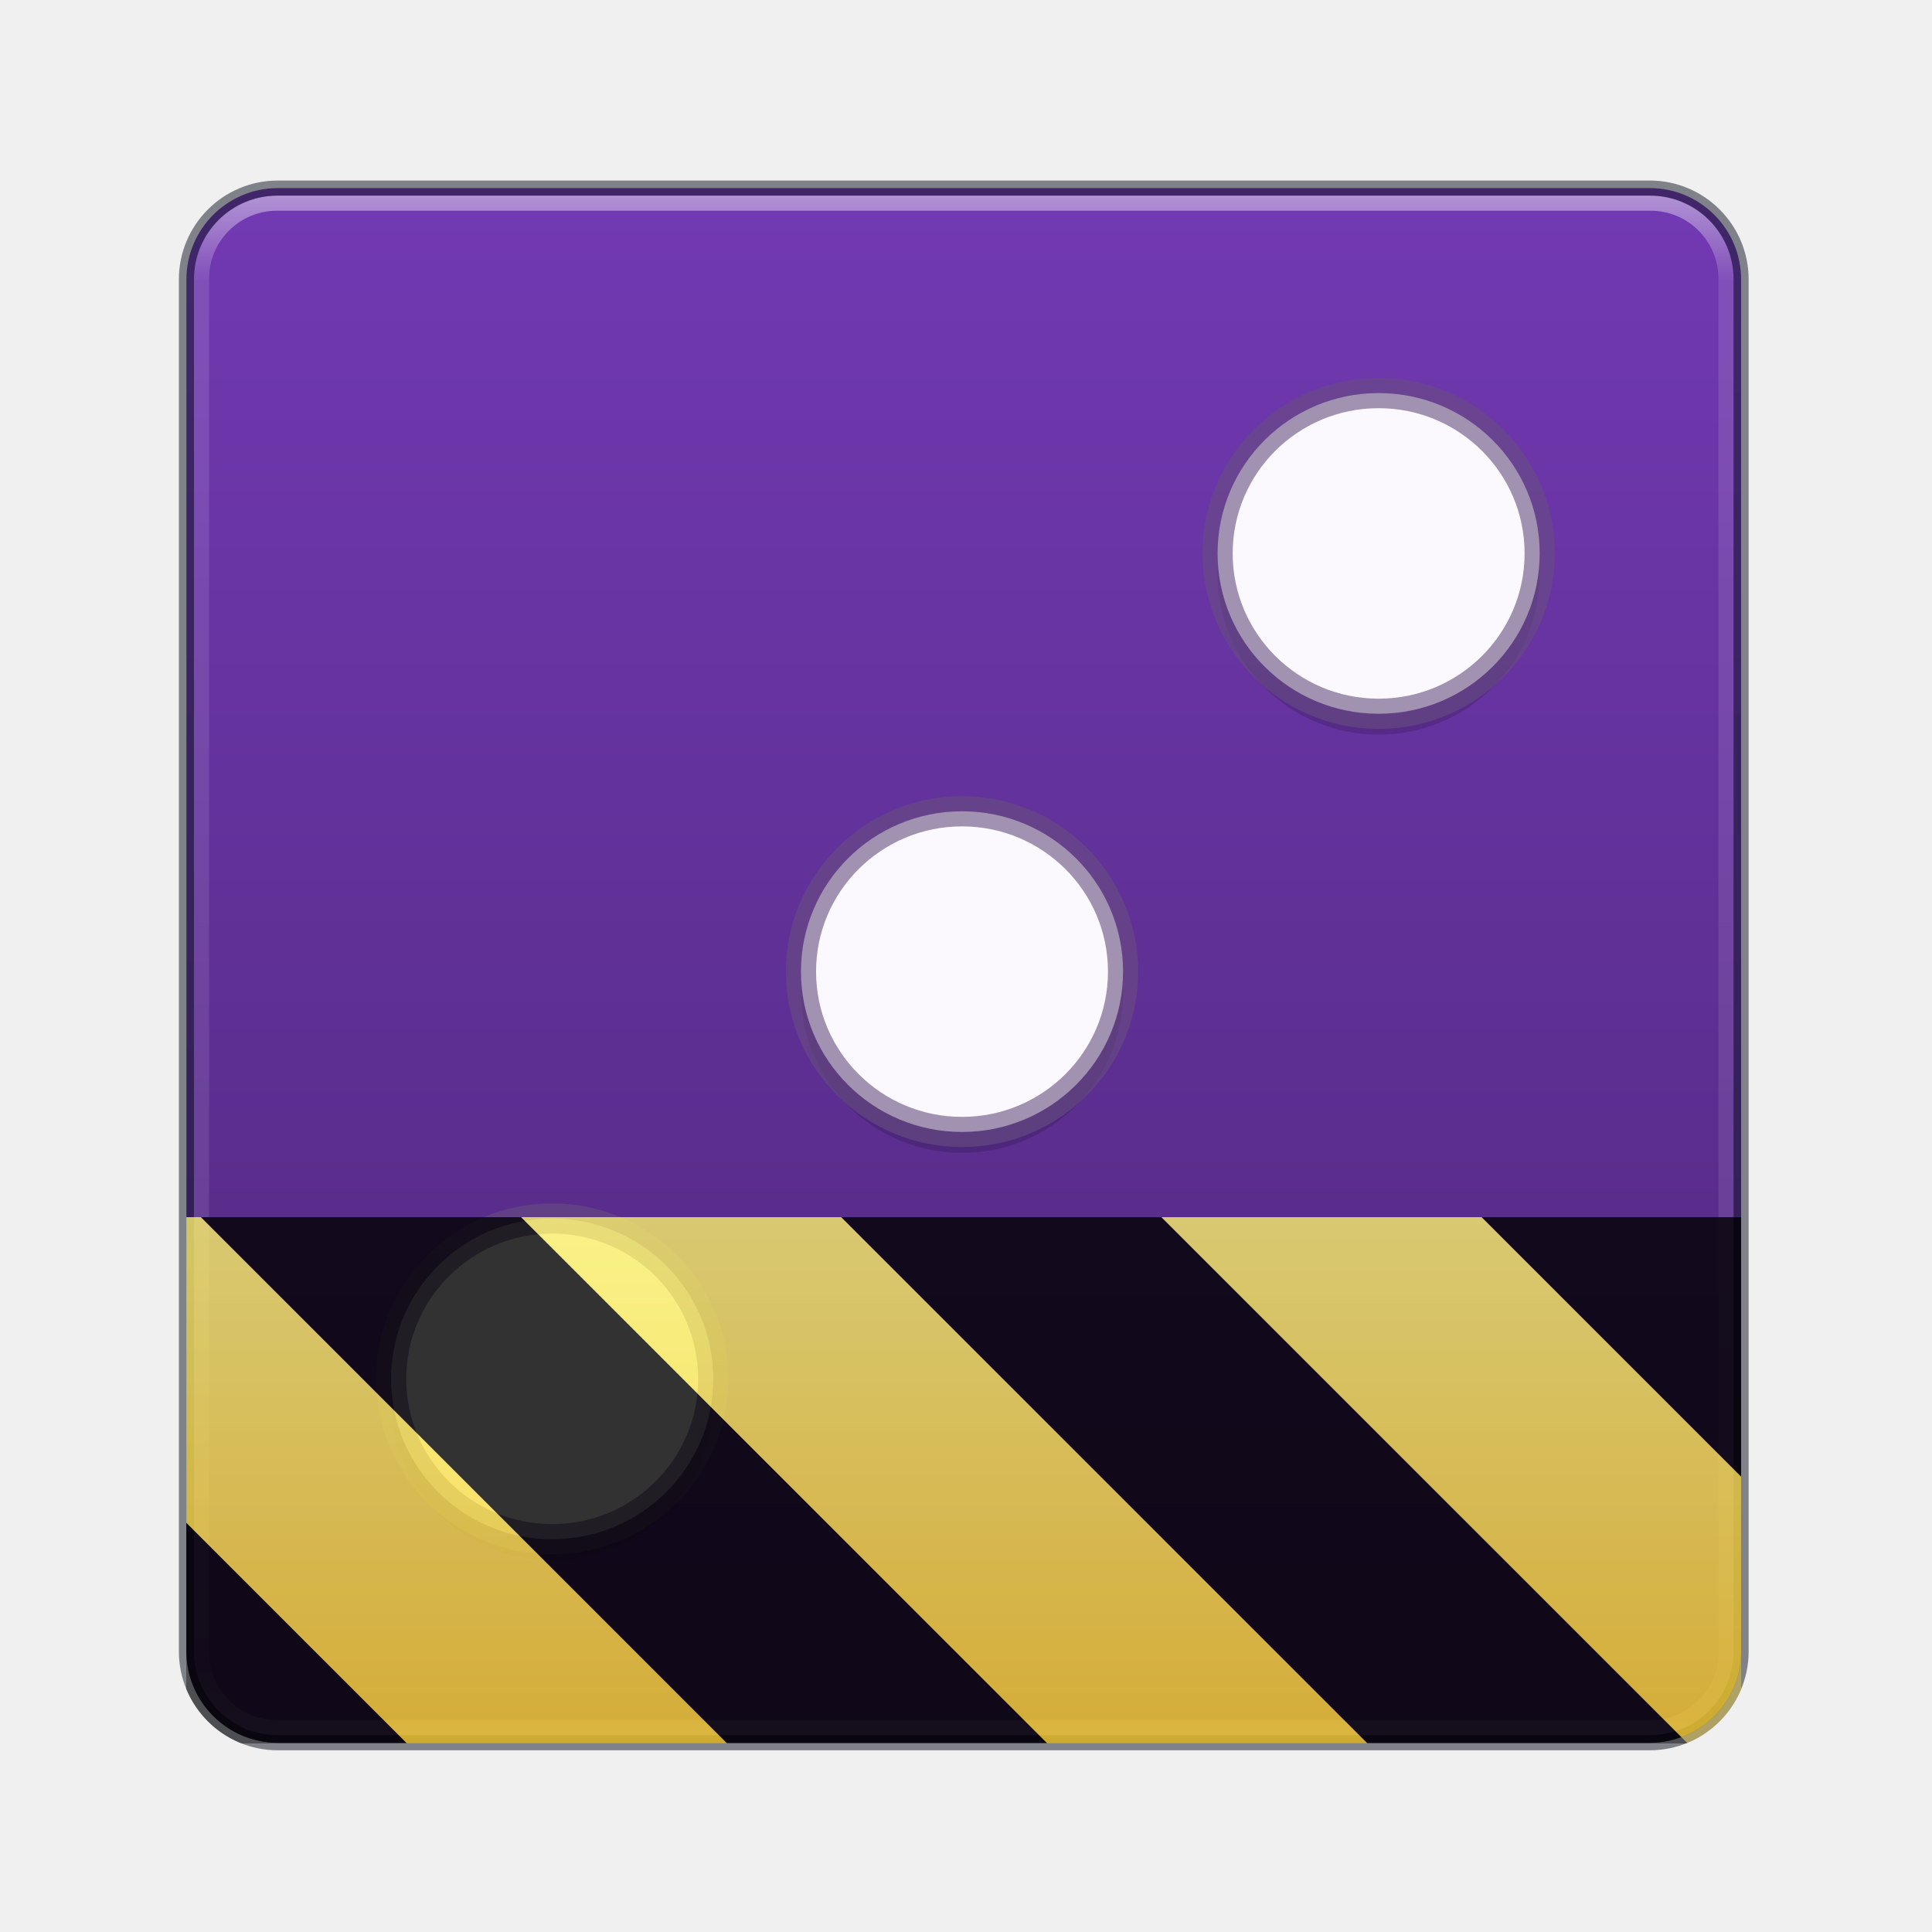
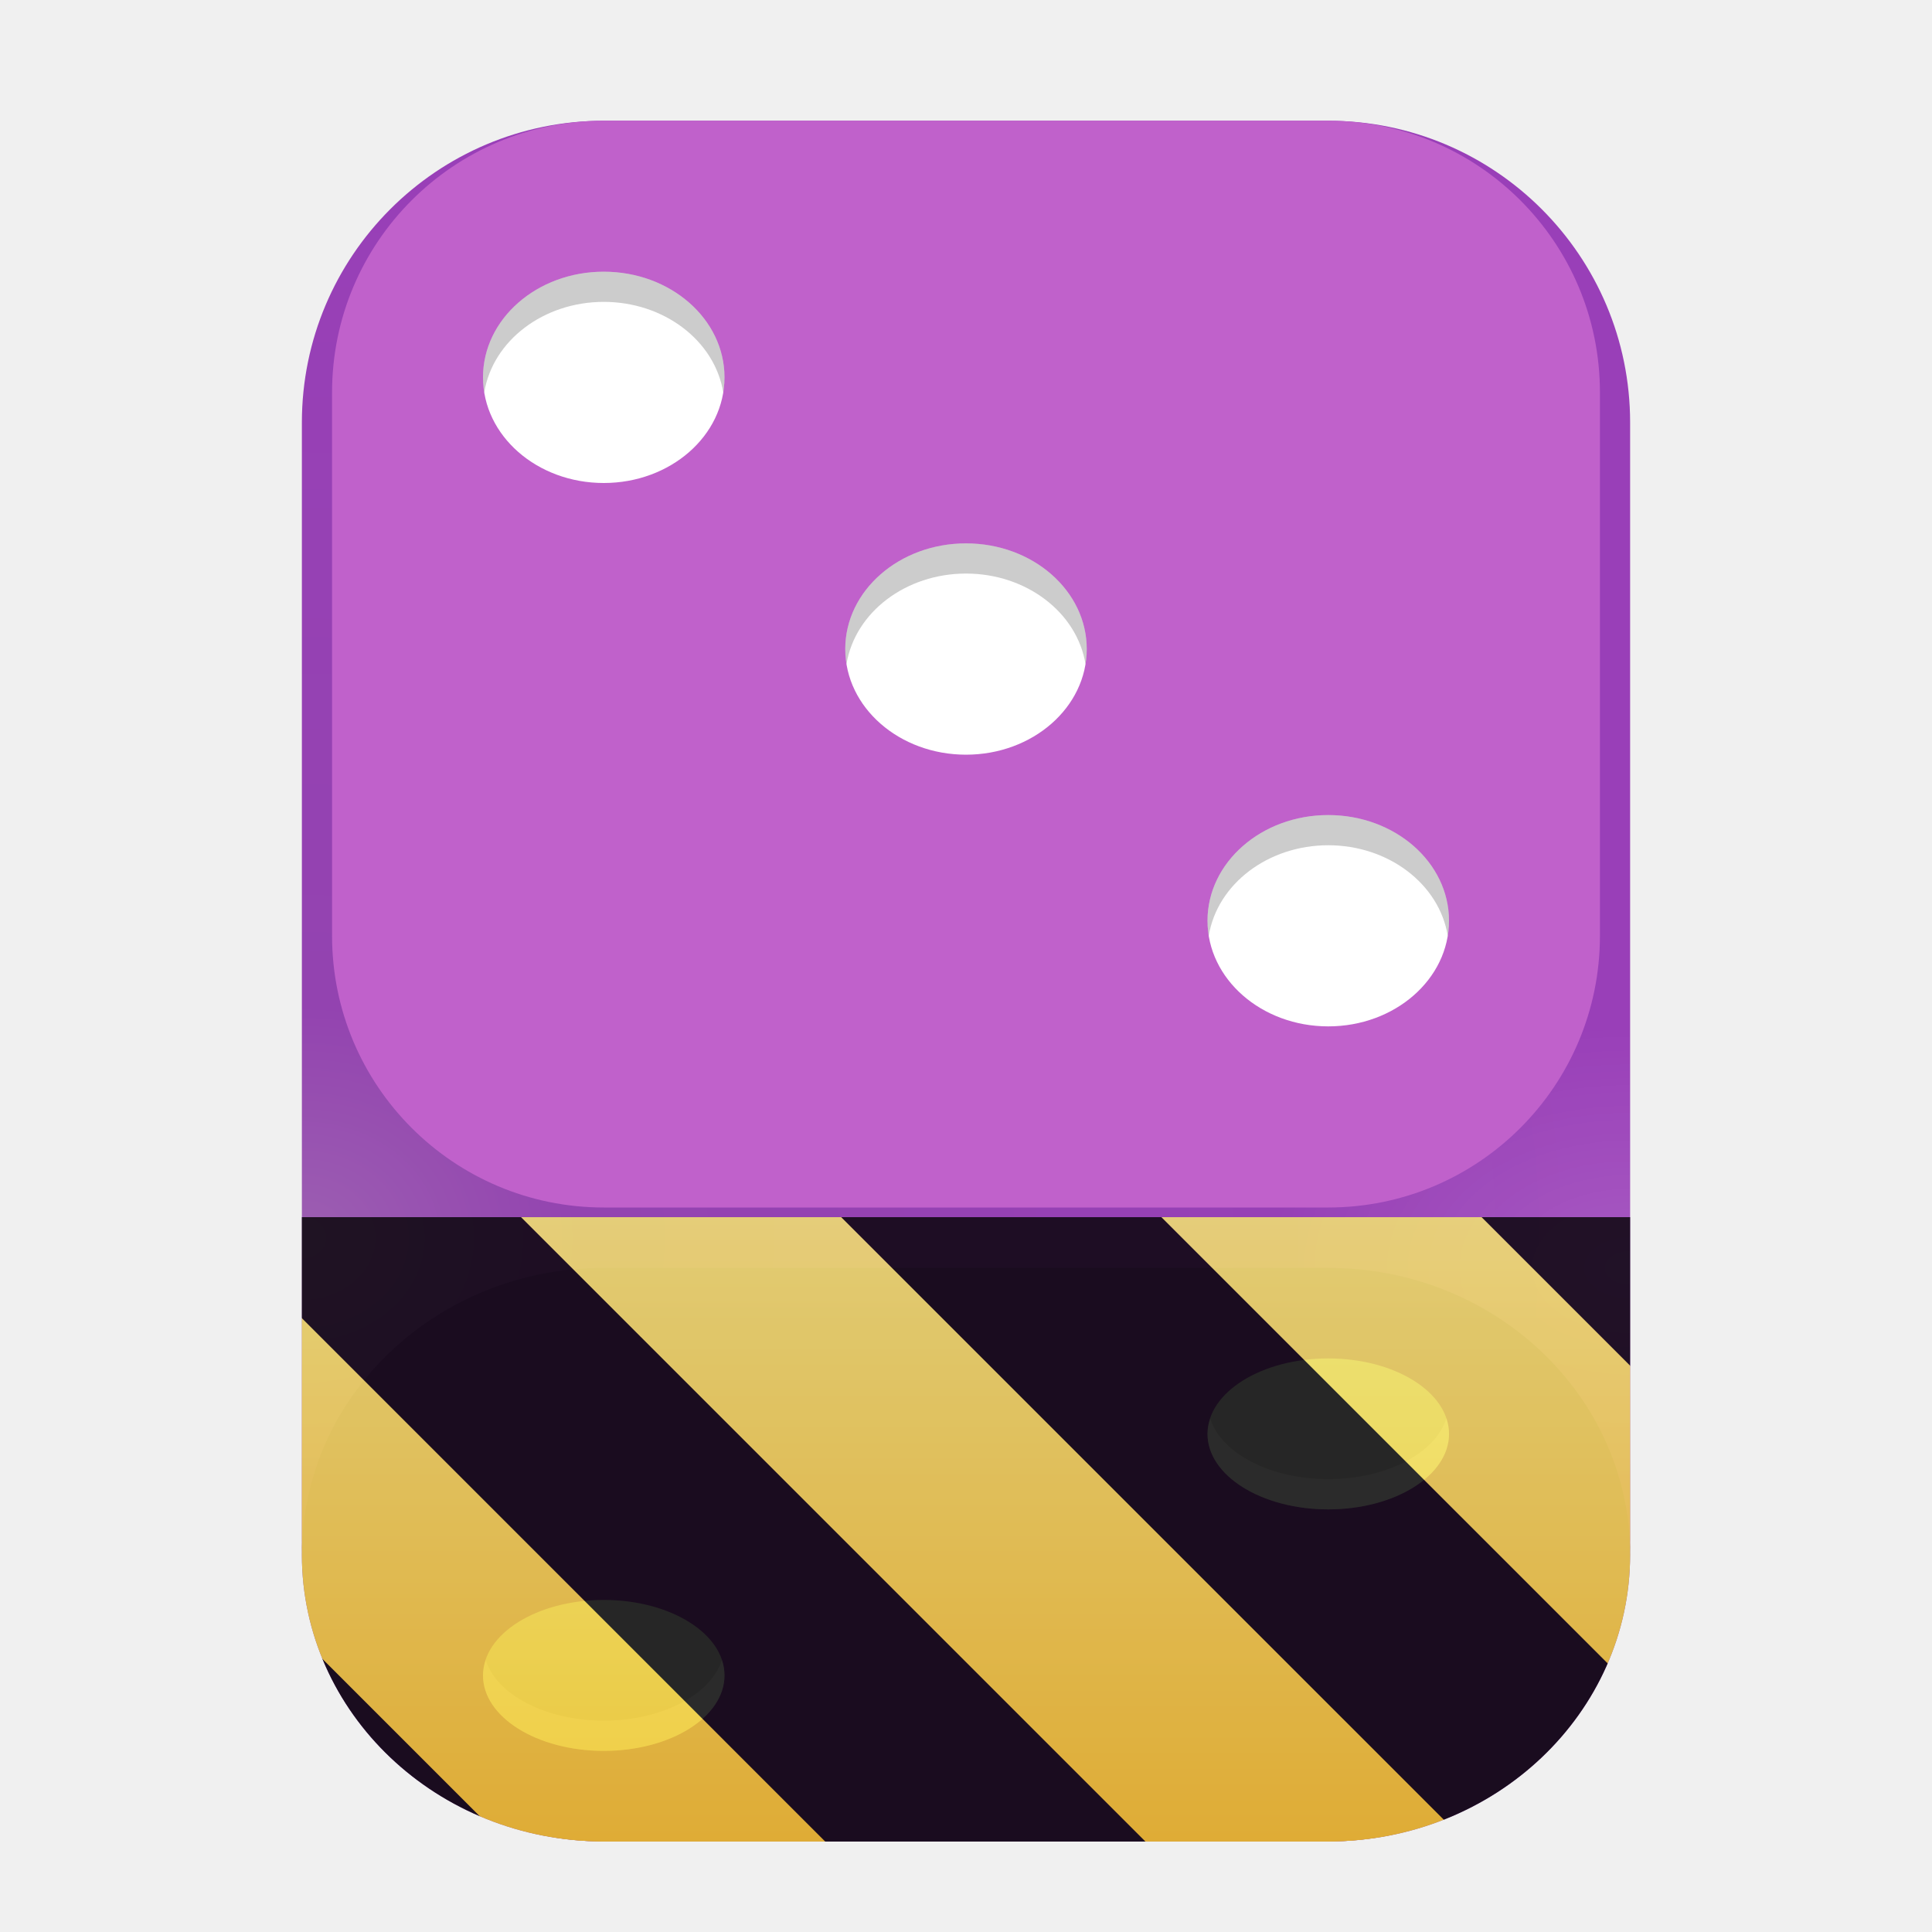
- <svg xmlns="http://www.w3.org/2000/svg" xmlns:xlink="http://www.w3.org/1999/xlink" height="128px" viewBox="0 0 128 128" width="128px">
-   <defs>
-     <linearGradient id="a" gradientUnits="userSpaceOnUse" x1="66.848" x2="66.848" y1="12.815" y2="114.767">
-       <stop offset="0" stop-color="#7239b3" />
-       <stop offset="1" stop-color="#4d2779" />
-     </linearGradient>
-     <filter id="b" height="100%" width="100%" x="0%" y="0%">
-       <feColorMatrix in="SourceGraphic" type="matrix" values="0 0 0 0 1 0 0 0 0 1 0 0 0 0 1 0 0 0 1 0" />
-     </filter>
-     <mask id="c">
-       <g filter="url(#b)">
-         <rect fill-opacity="0.5" height="128" width="128" />
+ <svg xmlns="http://www.w3.org/2000/svg" height="128px" viewBox="0 0 128 128" width="128px">
+   <radialGradient id="a" cx="21.381" cy="250.123" gradientTransform="matrix(1.994406 0.00000019 0.00000002 1.681818 -22.64237 -338.6611)" gradientUnits="userSpaceOnUse" r="44">
+     <stop offset="0" stop-color="#9c5fb1" />
+     <stop offset="0.208" stop-color="#9343b0" />
+     <stop offset="1" stop-color="#993fb8" />
+   </radialGradient>
+   <radialGradient id="b" cx="108" cy="251.842" gradientTransform="matrix(-1.333333 -0.00000014 0.00000018 -0.888889 252 307.8597)" gradientUnits="userSpaceOnUse" r="18">
+     <stop offset="0" stop-color="#ffffff" stop-opacity="0.137" />
+     <stop offset="1" stop-color="#ffffff" stop-opacity="0" />
+   </radialGradient>
+   <clipPath id="c">
+     <rect height="128" width="128" />
+   </clipPath>
+   <clipPath id="d">
+     <rect height="128" width="128" />
+   </clipPath>
+   <filter id="e" height="100%" width="100%" x="0%" y="0%">
+     <feColorMatrix in="SourceGraphic" type="matrix" values="0 0 0 0 1 0 0 0 0 1 0 0 0 0 1 0 0 0 1 0" />
+   </filter>
+   <mask id="f">
+     <g clip-path="url(#d)" filter="url(#e)">
+       <g clip-path="url(#c)">
+         <path d="m 40 8 h 48 c 11.047 0 20 8.953 20 20 v 74 c 0 11.047 -8.953 20 -20 20 h -48 c -11.047 0 -20 -8.953 -20 -20 v -74 c 0 -11.047 8.953 -20 20 -20 z m 0 0" fill="url(#a)" />
+         <path d="m 72 62 h 36 v 38 h -36 z m 0 0" fill="url(#b)" />
+         <path d="m 40 8 h 48 c 9.941 0 18 8.059 18 18 v 36 c 0 9.941 -8.059 18 -18 18 h -48 c -9.941 0 -18 -8.059 -18 -18 v -36 c 0 -9.941 8.059 -18 18 -18 z m 0 0" fill="#c061cb" />
+         <path d="m 40 84 h 48 c 11.047 0 20 8.508 20 19 s -8.953 19 -20 19 h -48 c -11.047 0 -20 -8.508 -20 -19 s 8.953 -19 20 -19 z m 0 0" fill="#813d9c" />
+         <path d="m 72 43 c 0 3.867 -3.582 7 -8 7 s -8 -3.133 -8 -7 s 3.582 -7 8 -7 s 8 3.133 8 7 z m 0 0" fill="#ffffff" />
+         <path d="m 48 25 c 0 3.867 -3.582 7 -8 7 s -8 -3.133 -8 -7 s 3.582 -7 8 -7 s 8 3.133 8 7 z m 0 0" fill="#ffffff" />
+         <path d="m 96 61 c 0 3.867 -3.582 7 -8 7 s -8 -3.133 -8 -7 s 3.582 -7 8 -7 s 8 3.133 8 7 z m 0 0" fill="#ffffff" />
+         <path d="m 96 95 c 0 2.762 -3.582 5 -8 5 s -8 -2.238 -8 -5 s 3.582 -5 8 -5 s 8 2.238 8 5 z m 0 0" fill="#c0bfbc" />
+         <path d="m 48 111 c 0 2.762 -3.582 5 -8 5 s -8 -2.238 -8 -5 s 3.582 -5 8 -5 s 8 2.238 8 5 z m 0 0" fill="#c0bfbc" />
+         <path d="m 40 18 c -4.418 0 -8 3.133 -8 7 c 0 0.336 0.027 0.668 0.082 1 c 0.566 -3.445 3.941 -6 7.918 -6 s 7.352 2.555 7.918 6 c 0.055 -0.332 0.082 -0.664 0.082 -1 c 0 -3.867 -3.582 -7 -8 -7 z m 0 0" fill-opacity="0.2" />
+         <path d="m 64 36 c -4.418 0 -8 3.133 -8 7 c 0 0.336 0.027 0.668 0.082 1 c 0.566 -3.445 3.941 -6 7.918 -6 s 7.352 2.555 7.918 6 c 0.055 -0.332 0.082 -0.664 0.082 -1 c 0 -3.867 -3.582 -7 -8 -7 z m 0 0" fill-opacity="0.2" />
+         <path d="m 88 54 c -4.418 0 -8 3.133 -8 7 c 0 0.336 0.027 0.668 0.082 1 c 0.566 -3.445 3.941 -6 7.918 -6 s 7.352 2.555 7.918 6 c 0.055 -0.332 0.082 -0.664 0.082 -1 c 0 -3.867 -3.582 -7 -8 -7 z m 0 0" fill-opacity="0.2" />
+         <path d="m 95.828 93.977 c -0.742 2.336 -4.02 4.02 -7.828 4.023 c -3.793 -0.004 -7.062 -1.676 -7.82 -4 c -0.113 0.328 -0.172 0.664 -0.18 1 c 0 2.762 3.582 5 8 5 s 8 -2.238 8 -5 c 0 -0.344 -0.059 -0.688 -0.172 -1.023 z m 0 0" fill="#ffffff" fill-opacity="0.404" />
+         <path d="m 47.828 109.977 c -0.742 2.336 -4.02 4.02 -7.828 4.023 c -3.793 -0.004 -7.062 -1.676 -7.82 -4 c -0.113 0.328 -0.172 0.664 -0.18 1 c 0 2.762 3.582 5 8 5 s 8 -2.238 8 -5 c 0 -0.344 -0.059 -0.688 -0.172 -1.023 z m 0 0" fill="#ffffff" fill-opacity="0.404" />
      </g>
-     </mask>
-     <mask id="d">
-       <g filter="url(#b)">
-         <rect fill-opacity="0.5" height="128" width="128" />
-       </g>
-     </mask>
-     <mask id="e">
-       <g filter="url(#b)">
-         <rect fill-opacity="0.149" height="128" width="128" />
-       </g>
-     </mask>
-     <mask id="f">
-       <g filter="url(#b)">
-         <rect fill-opacity="0.149" height="128" width="128" />
-       </g>
-     </mask>
-     <mask id="g">
-       <g filter="url(#b)">
-         <rect fill-opacity="0.149" height="128" width="128" />
-       </g>
-     </mask>
-     <mask id="h">
-       <g filter="url(#b)">
-         <rect fill-opacity="0.5" height="128" width="128" />
-       </g>
-     </mask>
-     <linearGradient id="i" gradientUnits="userSpaceOnUse" x1="63.851" x2="63.851" y1="12.094" y2="115.824">
-       <stop offset="0" stop-color="#ffffff" />
-       <stop offset="0.063" stop-color="#ffffff" stop-opacity="0.235" />
-       <stop offset="0.951" stop-color="#ffffff" stop-opacity="0.157" />
-       <stop offset="1" stop-color="#ffffff" stop-opacity="0.392" />
-     </linearGradient>
-     <clipPath id="j">
-       <rect height="128" width="128" />
-     </clipPath>
-     <g id="k" clip-path="url(#j)">
-       <path d="m 18.352 13.461 h 91 c 2.762 0 5 2.238 5 5 v 91 c 0 2.762 -2.238 5 -5 5 h -91 c -2.762 0 -5 -2.238 -5 -5 v -91 c 0 -2.762 2.238 -5 5 -5 z m 0 0" fill="none" stroke="url(#i)" stroke-linecap="round" stroke-linejoin="round" />
    </g>
-     <mask id="l">
-       <g filter="url(#b)">
-         <rect fill-opacity="0.5" height="128" width="128" />
-       </g>
-     </mask>
-     <clipPath id="m">
-       <rect height="128" width="128" />
-     </clipPath>
-     <g id="n" clip-path="url(#m)">
-       <path d="m 18.406 12.461 h 90.891 c 3.344 0 6.055 2.711 6.055 6.055 v 90.891 c 0 3.344 -2.711 6.055 -6.055 6.055 h -90.891 c -3.344 0 -6.055 -2.711 -6.055 -6.055 v -90.891 c 0 -3.344 2.711 -6.055 6.055 -6.055 z m 0 0" fill="none" stroke="#0e141f" stroke-linecap="round" stroke-linejoin="round" />
+   </mask>
+   <mask id="g">
+     <g filter="url(#e)">
+       <rect fill-opacity="0.8" height="128" width="128" />
    </g>
-     <mask id="o">
-       <g filter="url(#b)">
-         <rect fill-opacity="0.149" height="128" width="128" />
-       </g>
-     </mask>
-     <clipPath id="p">
-       <rect height="128" width="128" />
-     </clipPath>
-     <g id="q" clip-path="url(#p)">
-       <path d="m 74.406 65.754 c 0 5.867 -4.777 10.625 -10.668 10.625 c -5.895 0 -10.672 -4.758 -10.672 -10.625 c 0 -5.867 4.777 -10.625 10.672 -10.625 c 5.891 0 10.668 4.758 10.668 10.625 z m 0 0" fill="#030205" />
-     </g>
-     <mask id="r">
-       <g filter="url(#b)">
-         <rect fill-opacity="0.149" height="128" width="128" />
-       </g>
-     </mask>
-     <clipPath id="s">
-       <rect height="128" width="128" />
-     </clipPath>
-     <g id="t" clip-path="url(#s)">
-       <path d="m 102.008 38.047 c 0 5.867 -4.777 10.625 -10.672 10.625 c -5.891 0 -10.668 -4.758 -10.668 -10.625 s 4.777 -10.625 10.668 -10.625 c 5.895 0 10.672 4.758 10.672 10.625 z m 0 0" fill="#030205" />
-     </g>
-     <mask id="u">
-       <g filter="url(#b)">
-         <rect fill-opacity="0.149" height="128" width="128" />
-       </g>
-     </mask>
-     <clipPath id="v">
-       <rect height="128" width="128" />
-     </clipPath>
-     <g id="w" clip-path="url(#v)">
-       <path d="m 47.254 92.734 c 0 5.867 -4.777 10.625 -10.672 10.625 c -5.891 0 -10.668 -4.758 -10.668 -10.625 s 4.777 -10.621 10.668 -10.621 c 5.895 0 10.672 4.754 10.672 10.621 z m 0 0" fill="#030205" />
-     </g>
-     <clipPath id="x">
-       <rect height="128" width="128" />
-     </clipPath>
-     <clipPath id="y">
-       <rect height="128" width="128" />
-     </clipPath>
-     <mask id="z">
-       <g clip-path="url(#y)" filter="url(#b)">
-         <g clip-path="url(#x)">
-           <path d="m 18.406 12.461 h 90.891 c 3.344 0 6.055 2.711 6.055 6.055 v 90.891 c 0 3.344 -2.711 6.055 -6.055 6.055 h -90.891 c -3.344 0 -6.055 -2.711 -6.055 -6.055 v -90.891 c 0 -3.344 2.711 -6.055 6.055 -6.055 z m 0 0" fill="url(#a)" />
-           <use mask="url(#h)" xlink:href="#k" />
-           <use mask="url(#l)" xlink:href="#n" />
-           <use mask="url(#o)" xlink:href="#q" />
-           <use mask="url(#r)" xlink:href="#t" />
-           <use mask="url(#u)" xlink:href="#w" />
-           <path d="m 74.406 64.371 c 0 5.867 -4.777 10.625 -10.668 10.625 c -5.895 0 -10.672 -4.758 -10.672 -10.625 c 0 -5.867 4.777 -10.621 10.672 -10.621 c 5.891 0 10.668 4.754 10.668 10.621 z m 0 0" fill="#fbf9fd" stroke="#674d80" stroke-opacity="0.6" stroke-width="2" />
-           <path d="m 102.008 36.664 c 0 5.867 -4.777 10.625 -10.672 10.625 c -5.891 0 -10.668 -4.758 -10.668 -10.625 c 0 -5.867 4.777 -10.621 10.668 -10.621 c 5.895 0 10.672 4.754 10.672 10.621 z m 0 0" fill="#fbf9fd" stroke="#674d80" stroke-opacity="0.6" stroke-width="2" />
-           <path d="m 47.254 91.355 c 0 5.867 -4.777 10.621 -10.672 10.621 c -5.891 0 -10.668 -4.754 -10.668 -10.621 c 0 -5.867 4.777 -10.625 10.668 -10.625 c 5.895 0 10.672 4.758 10.672 10.625 z m 0 0" fill="#fbf9fd" stroke="#674d80" stroke-opacity="0.6" stroke-width="2" />
-         </g>
-       </g>
-     </mask>
-     <mask id="A">
-       <g filter="url(#b)">
-         <rect fill-opacity="0.8" height="128" width="128" />
-       </g>
-     </mask>
-     <linearGradient id="B" gradientTransform="matrix(0 0.37 -0.98462 0 295.385 -30.36)" gradientUnits="userSpaceOnUse" x1="300" x2="428" y1="235" y2="235">
-       <stop offset="0" stop-color="#f9f06b" />
-       <stop offset="1" stop-color="#f5c211" />
-     </linearGradient>
-     <clipPath id="C">
-       <rect height="128" width="128" />
-     </clipPath>
-     <clipPath id="D">
-       <rect height="128" width="128" />
-     </clipPath>
-   </defs>
-   <path d="m 18.406 12.461 h 90.891 c 3.344 0 6.055 2.711 6.055 6.055 v 90.891 c 0 3.344 -2.711 6.055 -6.055 6.055 h -90.891 c -3.344 0 -6.055 -2.711 -6.055 -6.055 v -90.891 c 0 -3.344 2.711 -6.055 6.055 -6.055 z m 0 0" fill="url(#a)" />
-   <use mask="url(#c)" xlink:href="#k" />
-   <use mask="url(#d)" xlink:href="#n" />
-   <use mask="url(#e)" xlink:href="#q" />
-   <use mask="url(#f)" xlink:href="#t" />
-   <use mask="url(#g)" xlink:href="#w" />
-   <g fill="#fbf9fd" stroke="#674d80" stroke-opacity="0.6" stroke-width="2">
-     <path d="m 74.406 64.371 c 0 5.867 -4.777 10.625 -10.668 10.625 c -5.895 0 -10.672 -4.758 -10.672 -10.625 c 0 -5.867 4.777 -10.621 10.672 -10.621 c 5.891 0 10.668 4.754 10.668 10.621 z m 0 0" />
-     <path d="m 102.008 36.664 c 0 5.867 -4.777 10.625 -10.672 10.625 c -5.891 0 -10.668 -4.758 -10.668 -10.625 c 0 -5.867 4.777 -10.621 10.668 -10.621 c 5.895 0 10.672 4.754 10.672 10.621 z m 0 0" />
-     <path d="m 47.254 91.355 c 0 5.867 -4.777 10.621 -10.672 10.621 c -5.891 0 -10.668 -4.754 -10.668 -10.621 c 0 -5.867 4.777 -10.625 10.668 -10.625 c 5.895 0 10.672 4.758 10.672 10.625 z m 0 0" />
+   </mask>
+   <linearGradient id="h" gradientTransform="matrix(0 0.37 -0.98462 0 295.385 -30.36)" gradientUnits="userSpaceOnUse" x1="300" x2="428" y1="235" y2="235">
+     <stop offset="0" stop-color="#f9f06b" />
+     <stop offset="1" stop-color="#f5c211" />
+   </linearGradient>
+   <clipPath id="i">
+     <rect height="128" width="128" />
+   </clipPath>
+   <clipPath id="j">
+     <rect height="128" width="128" />
+   </clipPath>
+   <path d="m 40 8 h 48 c 11.047 0 20 8.953 20 20 v 74 c 0 11.047 -8.953 20 -20 20 h -48 c -11.047 0 -20 -8.953 -20 -20 v -74 c 0 -11.047 8.953 -20 20 -20 z m 0 0" fill="url(#a)" />
+   <path d="m 72 62 h 36 v 38 h -36 z m 0 0" fill="url(#b)" />
+   <path d="m 40 8 h 48 c 9.941 0 18 8.059 18 18 v 36 c 0 9.941 -8.059 18 -18 18 h -48 c -9.941 0 -18 -8.059 -18 -18 v -36 c 0 -9.941 8.059 -18 18 -18 z m 0 0" fill="#c061cb" />
+   <path d="m 40 84 h 48 c 11.047 0 20 8.508 20 19 s -8.953 19 -20 19 h -48 c -11.047 0 -20 -8.508 -20 -19 s 8.953 -19 20 -19 z m 0 0" fill="#813d9c" />
+   <g fill="#ffffff">
+     <path d="m 72 43 c 0 3.867 -3.582 7 -8 7 s -8 -3.133 -8 -7 s 3.582 -7 8 -7 s 8 3.133 8 7 z m 0 0" />
+     <path d="m 48 25 c 0 3.867 -3.582 7 -8 7 s -8 -3.133 -8 -7 s 3.582 -7 8 -7 s 8 3.133 8 7 z m 0 0" />
+     <path d="m 96 61 c 0 3.867 -3.582 7 -8 7 s -8 -3.133 -8 -7 s 3.582 -7 8 -7 s 8 3.133 8 7 z m 0 0" />
  </g>
-   <g clip-path="url(#D)" mask="url(#z)">
-     <g clip-path="url(#C)" mask="url(#A)">
-       <path d="m 128 80.641 v 47.359 h -128 v -47.359 z m 0 0" fill="url(#B)" />
+   <path d="m 96 95 c 0 2.762 -3.582 5 -8 5 s -8 -2.238 -8 -5 s 3.582 -5 8 -5 s 8 2.238 8 5 z m 0 0" fill="#c0bfbc" />
+   <path d="m 48 111 c 0 2.762 -3.582 5 -8 5 s -8 -2.238 -8 -5 s 3.582 -5 8 -5 s 8 2.238 8 5 z m 0 0" fill="#c0bfbc" />
+   <path d="m 40 18 c -4.418 0 -8 3.133 -8 7 c 0 0.336 0.027 0.668 0.082 1 c 0.566 -3.445 3.941 -6 7.918 -6 s 7.352 2.555 7.918 6 c 0.055 -0.332 0.082 -0.664 0.082 -1 c 0 -3.867 -3.582 -7 -8 -7 z m 0 0" fill-opacity="0.2" />
+   <path d="m 64 36 c -4.418 0 -8 3.133 -8 7 c 0 0.336 0.027 0.668 0.082 1 c 0.566 -3.445 3.941 -6 7.918 -6 s 7.352 2.555 7.918 6 c 0.055 -0.332 0.082 -0.664 0.082 -1 c 0 -3.867 -3.582 -7 -8 -7 z m 0 0" fill-opacity="0.2" />
+   <path d="m 88 54 c -4.418 0 -8 3.133 -8 7 c 0 0.336 0.027 0.668 0.082 1 c 0.566 -3.445 3.941 -6 7.918 -6 s 7.352 2.555 7.918 6 c 0.055 -0.332 0.082 -0.664 0.082 -1 c 0 -3.867 -3.582 -7 -8 -7 z m 0 0" fill-opacity="0.2" />
+   <path d="m 95.828 93.977 c -0.742 2.336 -4.02 4.02 -7.828 4.023 c -3.793 -0.004 -7.062 -1.676 -7.82 -4 c -0.113 0.328 -0.172 0.664 -0.18 1 c 0 2.762 3.582 5 8 5 s 8 -2.238 8 -5 c 0 -0.344 -0.059 -0.688 -0.172 -1.023 z m 0 0" fill="#ffffff" fill-opacity="0.404" />
+   <path d="m 47.828 109.977 c -0.742 2.336 -4.02 4.02 -7.828 4.023 c -3.793 -0.004 -7.062 -1.676 -7.82 -4 c -0.113 0.328 -0.172 0.664 -0.18 1 c 0 2.762 3.582 5 8 5 s 8 -2.238 8 -5 c 0 -0.344 -0.059 -0.688 -0.172 -1.023 z m 0 0" fill="#ffffff" fill-opacity="0.404" />
+   <g clip-path="url(#j)" mask="url(#f)">
+     <g clip-path="url(#i)" mask="url(#g)">
+       <path d="m 128 80.641 v 47.359 h -128 v -47.359 z m 0 0" fill="url(#h)" />
      <path d="m 13.309 80.641 l 47.355 47.359 h 21.215 l -47.359 -47.359 z m 42.422 0 l 47.363 47.359 h 21.215 l -47.363 -47.359 z m 42.43 0 l 29.84 29.84 v -21.211 l -8.629 -8.629 z m -98.16 7.906 v 21.215 l 18.238 18.238 h 21.215 z m 0 0" />
    </g>
  </g>
</svg>
